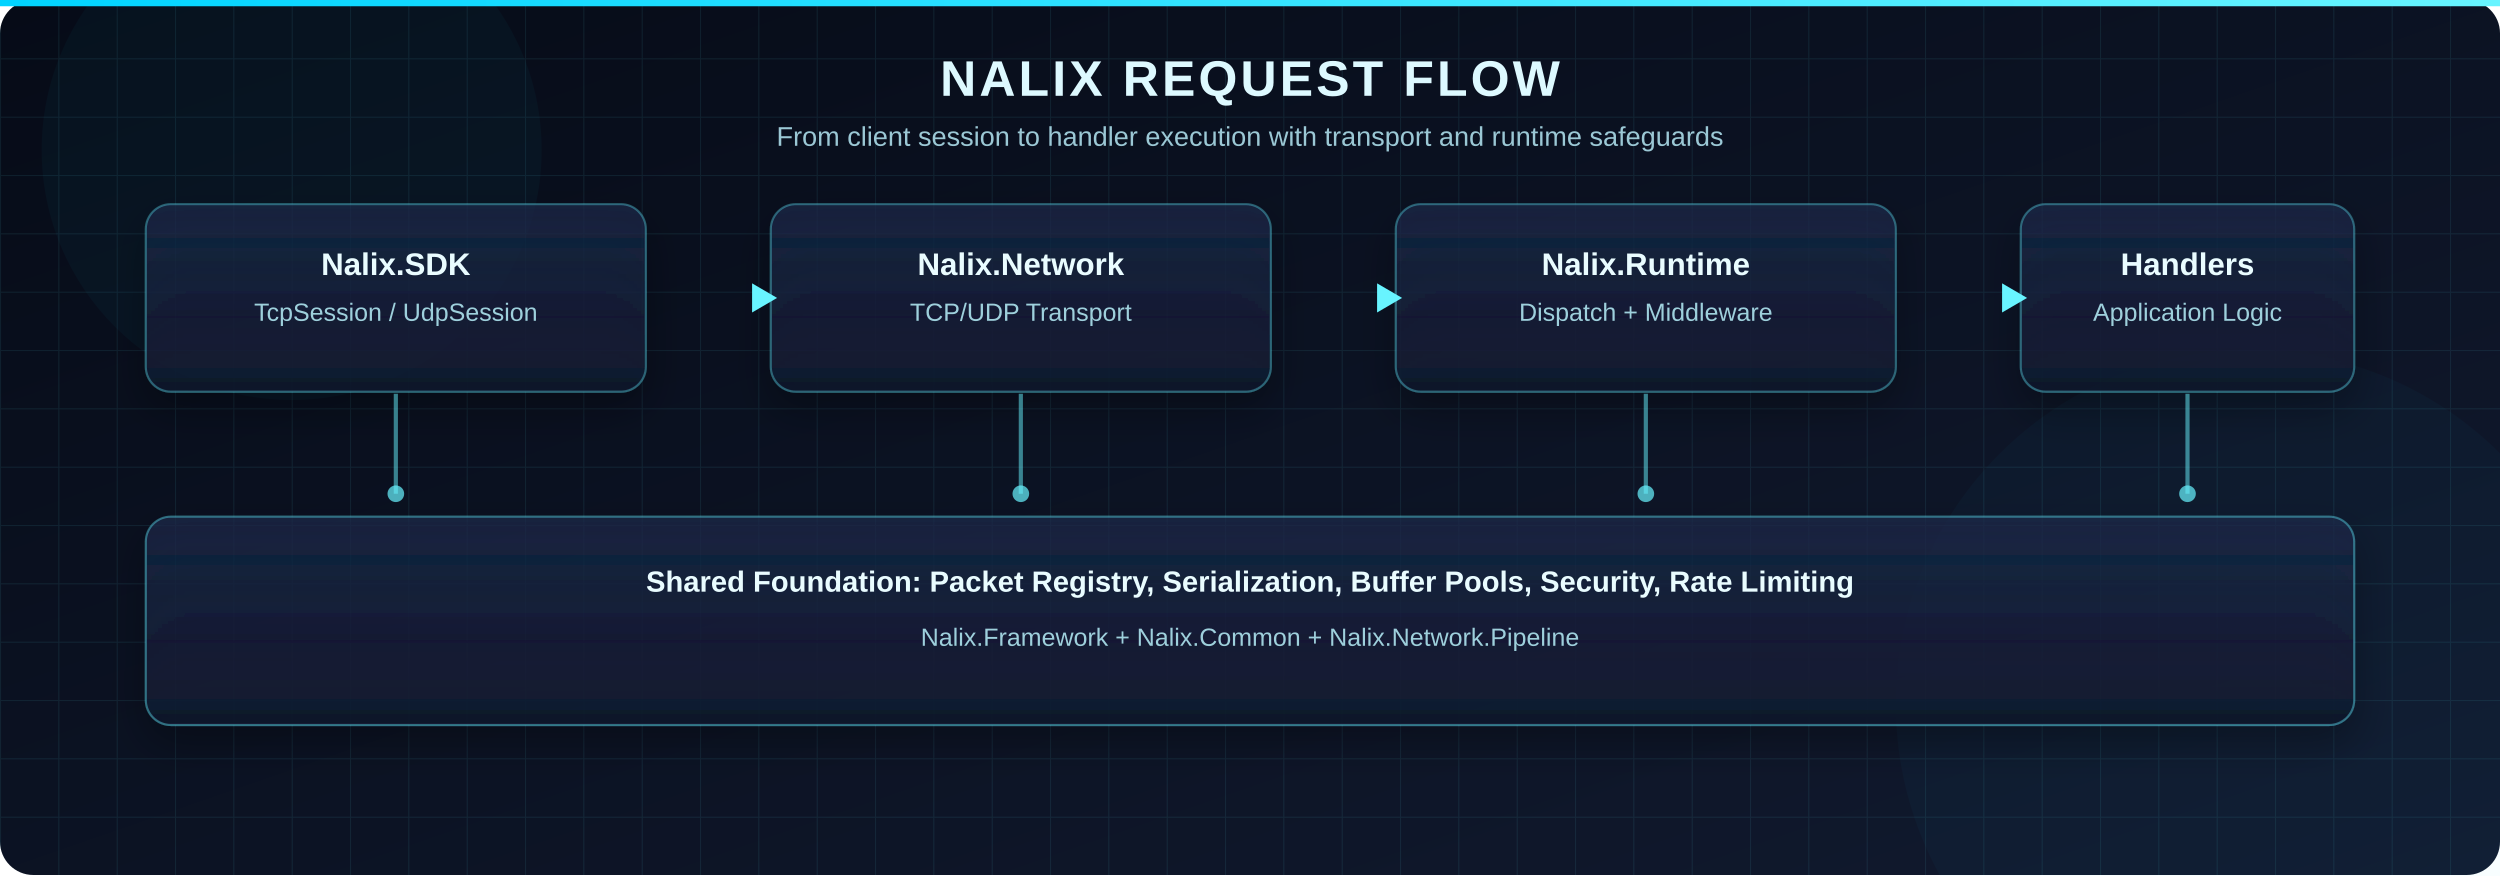
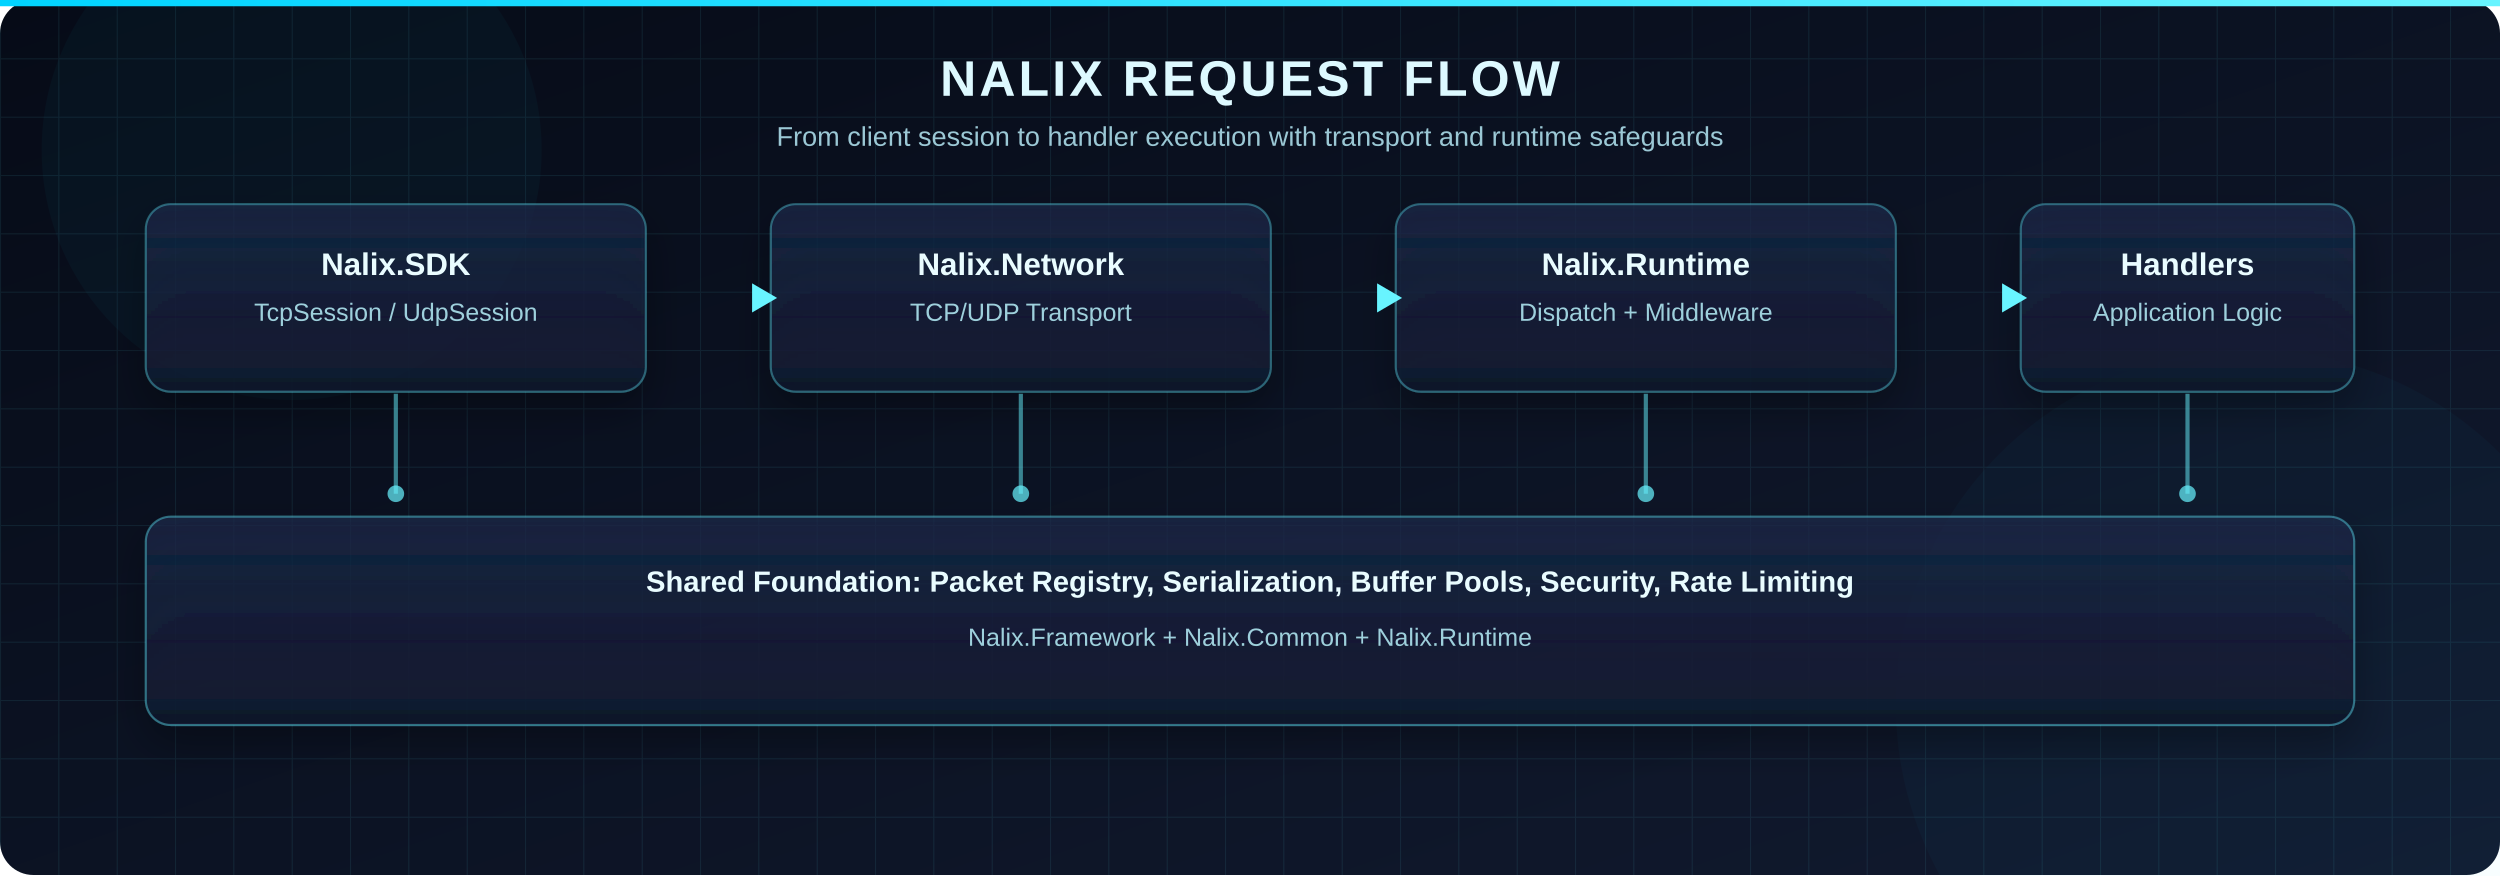
<svg xmlns="http://www.w3.org/2000/svg" viewBox="0 0 1200 420" fill="none" role="img" aria-labelledby="title desc">
  <defs>
    <linearGradient id="bg" x1="0" y1="0" x2="1" y2="1">
      <stop offset="0" stop-color="#060b17" />
      <stop offset="1" stop-color="#111a2f" />
    </linearGradient>
    <linearGradient id="cyan" x1="0" y1="0" x2="1" y2="0">
      <stop offset="0" stop-color="#00D3FF" />
      <stop offset="1" stop-color="#68F4FF" />
    </linearGradient>
    <linearGradient id="card" x1="0" y1="0" x2="0" y2="1">
      <stop offset="0" stop-color="#1B2A4A" stop-opacity="0.7" />
      <stop offset="1" stop-color="#10192D" stop-opacity="0.92" />
    </linearGradient>
    <filter id="soft" x="-20%" y="-20%" width="140%" height="140%">
      <feDropShadow dx="0" dy="8" stdDeviation="10" flood-color="#000" flood-opacity="0.35" />
    </filter>
    <pattern id="grid" width="28" height="28" patternUnits="userSpaceOnUse">
      <path d="M 28 0 L 0 0 0 28" stroke="#68F4FF" stroke-opacity="0.08" stroke-width="1" />
    </pattern>
  </defs>
  <rect width="1200" height="420" rx="16" fill="url(#bg)" />
  <rect width="1200" height="420" rx="16" fill="url(#grid)" />
  <rect x="0" y="0" width="1200" height="3" fill="url(#cyan)" />
  <g opacity="0.35">
    <circle cx="140" cy="72" r="120" fill="#00D3FF" fill-opacity="0.09" />
    <circle cx="1080" cy="338" r="170" fill="#00D3FF" fill-opacity="0.08" />
  </g>
  <g filter="url(#soft)">
    <rect x="70" y="98" width="240" height="90" rx="12" fill="url(#card)" stroke="#62EFFF" stroke-opacity="0.35" />
    <rect x="370" y="98" width="240" height="90" rx="12" fill="url(#card)" stroke="#62EFFF" stroke-opacity="0.35" />
    <rect x="670" y="98" width="240" height="90" rx="12" fill="url(#card)" stroke="#62EFFF" stroke-opacity="0.35" />
    <rect x="970" y="98" width="160" height="90" rx="12" fill="url(#card)" stroke="#62EFFF" stroke-opacity="0.35" />
    <rect x="70" y="248" width="1060" height="100" rx="12" fill="url(#card)" stroke="#62EFFF" stroke-opacity="0.4" />
  </g>
  <g font-family="Segoe UI, Arial, sans-serif" text-anchor="middle">
    <text x="600" y="46" fill="#DDF9FF" font-size="24" font-weight="700" letter-spacing="1.5">NALIX REQUEST FLOW</text>
    <text x="600" y="70" fill="#9BC8D5" font-size="13">From client session to handler execution with transport and runtime safeguards</text>
    <text x="190" y="132" fill="#E9FCFF" font-size="15" font-weight="700">Nalix.SDK</text>
    <text x="190" y="154" fill="#9ED0DC" font-size="12">TcpSession / UdpSession</text>
    <text x="490" y="132" fill="#E9FCFF" font-size="15" font-weight="700">Nalix.Network</text>
    <text x="490" y="154" fill="#9ED0DC" font-size="12">TCP/UDP Transport</text>
    <text x="790" y="132" fill="#E9FCFF" font-size="15" font-weight="700">Nalix.Runtime</text>
    <text x="790" y="154" fill="#9ED0DC" font-size="12">Dispatch + Middleware</text>
    <text x="1050" y="132" fill="#E9FCFF" font-size="15" font-weight="700">Handlers</text>
    <text x="1050" y="154" fill="#9ED0DC" font-size="12">Application Logic</text>
    <text x="600" y="284" fill="#E9FCFF" font-size="14" font-weight="700">Shared Foundation: Packet Registry, Serialization, Buffer Pools, Security, Rate Limiting</text>
-     <text x="600" y="310" fill="#9ED0DC" font-size="12">Nalix.Framework + Nalix.Common + Nalix.Network.Pipeline</text>
+     <text x="600" y="310" fill="#9ED0DC" font-size="12">Nalix.Framework + Nalix.Common + Nalix.Runtime</text>
  </g>
  <g stroke="url(#cyan)" stroke-width="3" stroke-linecap="round" fill="none">
    <path d="M 311 143 H 361" />
    <path d="M 611 143 H 661" />
    <path d="M 911 143 H 961" />
  </g>
  <g fill="#68F4FF">
    <polygon points="361,136 373,143 361,150" />
    <polygon points="661,136 673,143 661,150" />
    <polygon points="961,136 973,143 961,150" />
  </g>
  <g stroke="#68F4FF" stroke-width="2" stroke-opacity="0.5" fill="none">
    <path d="M 190 189 V 237" />
    <path d="M 490 189 V 237" />
    <path d="M 790 189 V 237" />
    <path d="M 1050 189 V 237" />
  </g>
  <g fill="#68F4FF" fill-opacity="0.7">
    <circle cx="190" cy="237" r="4" />
    <circle cx="490" cy="237" r="4" />
    <circle cx="790" cy="237" r="4" />
    <circle cx="1050" cy="237" r="4" />
  </g>
</svg>
